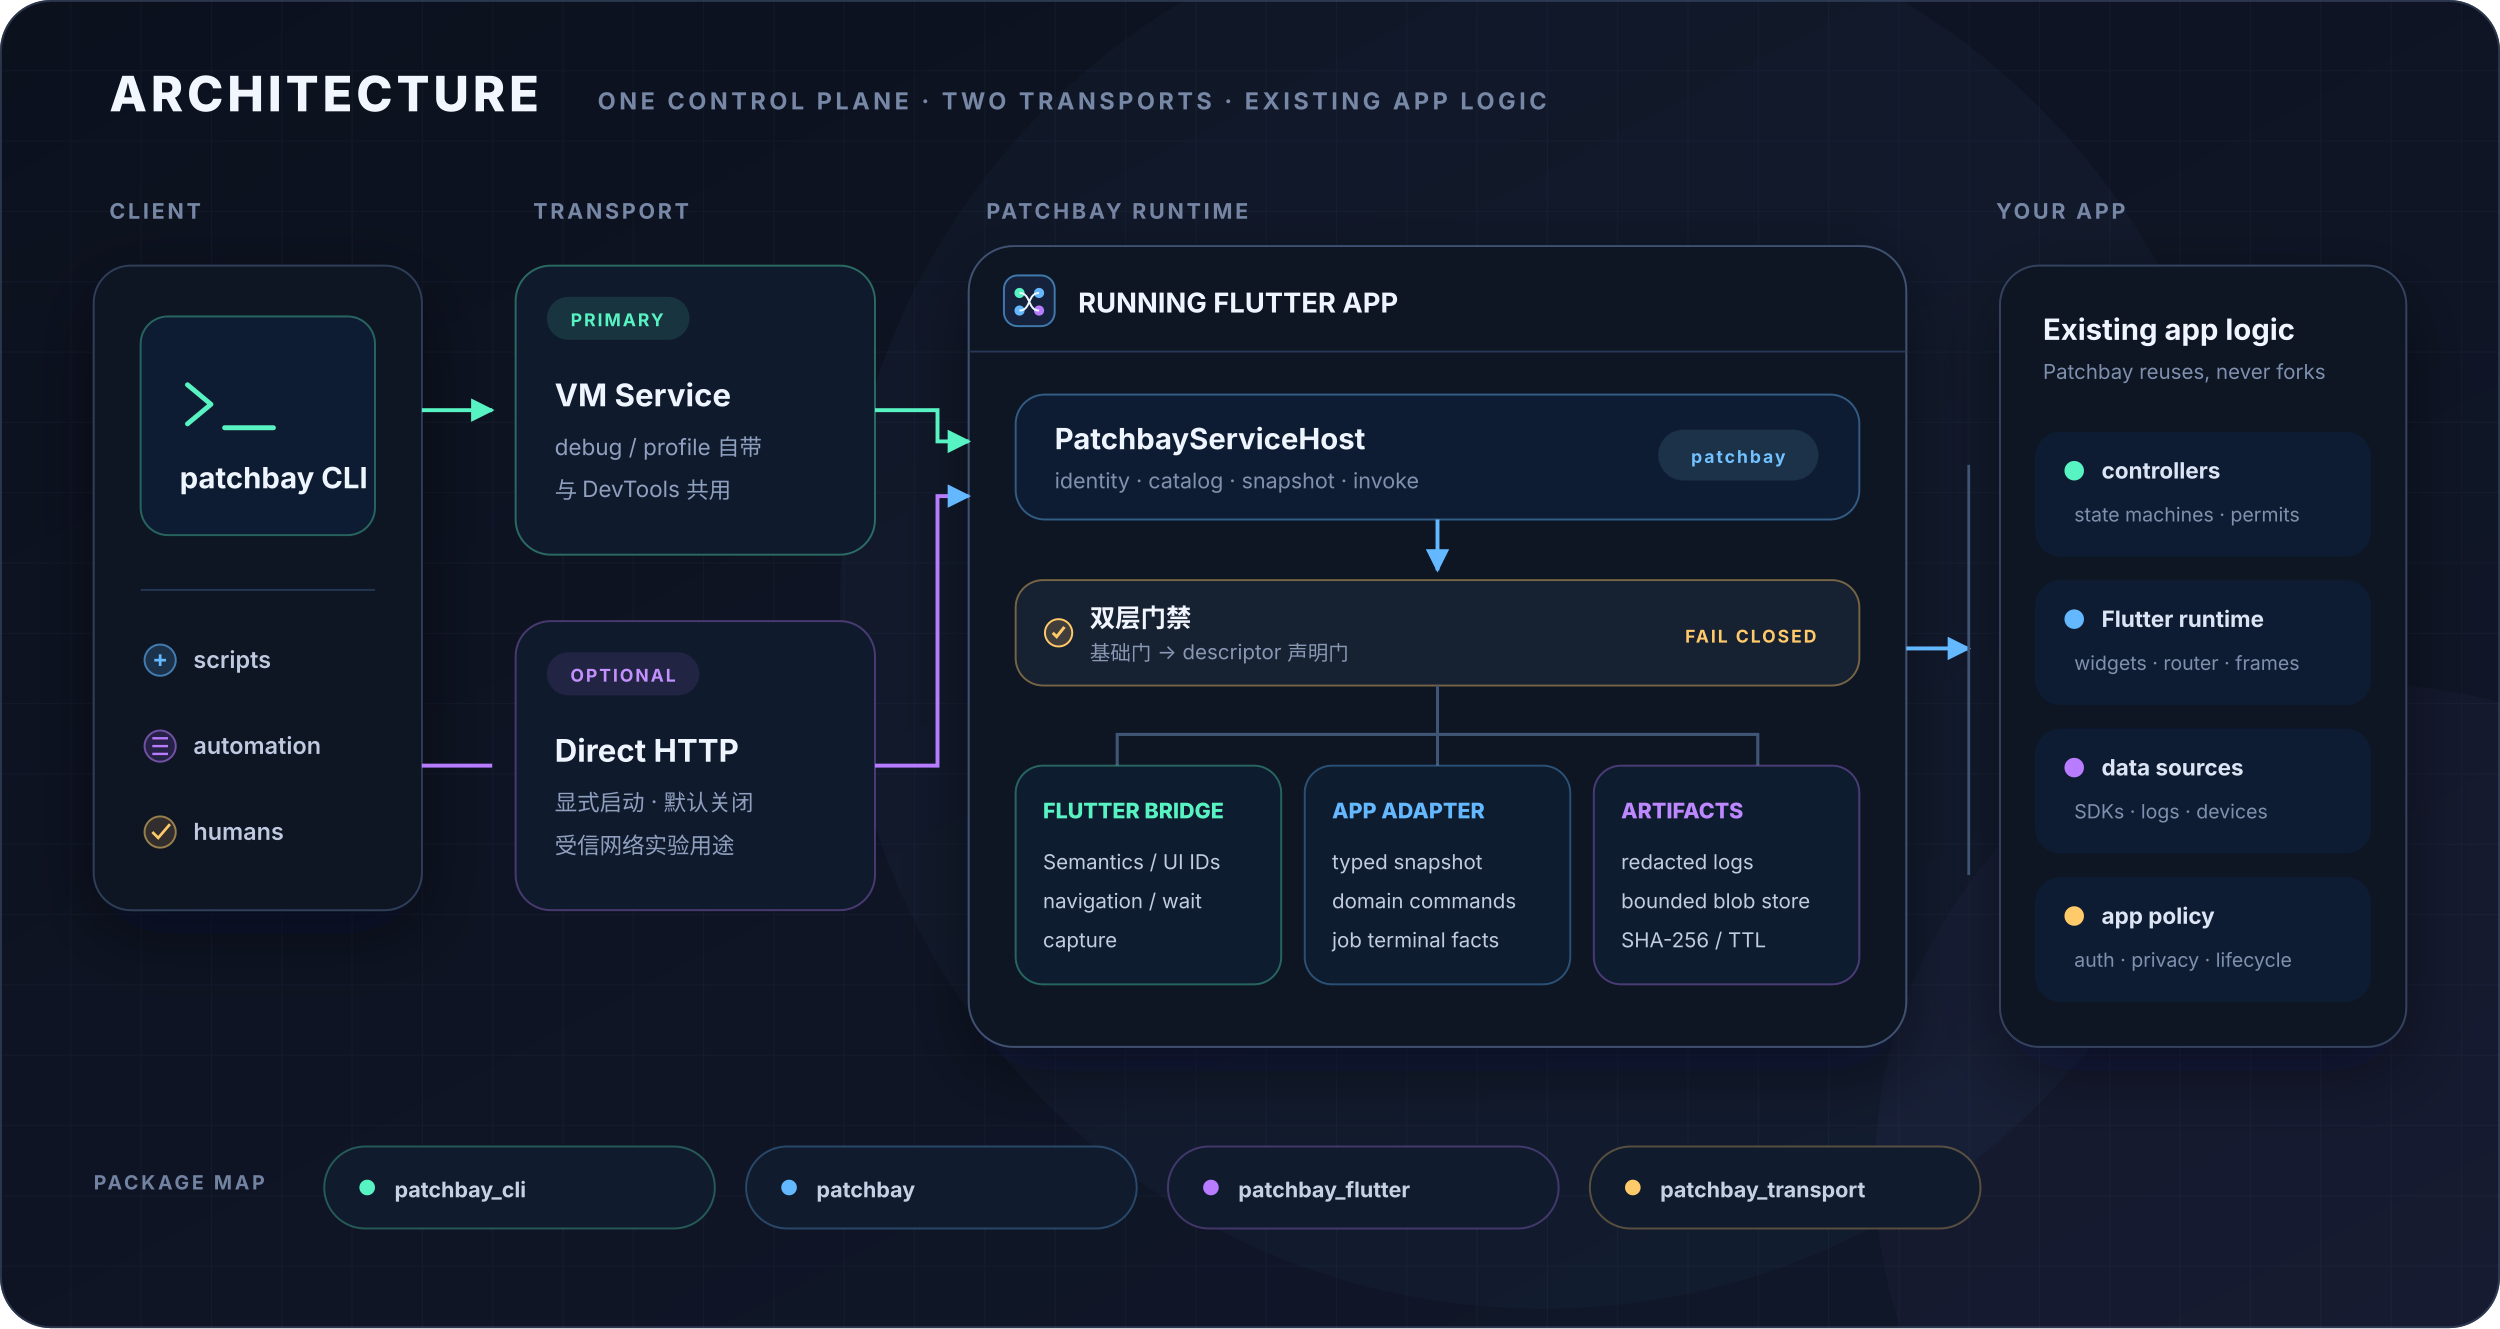
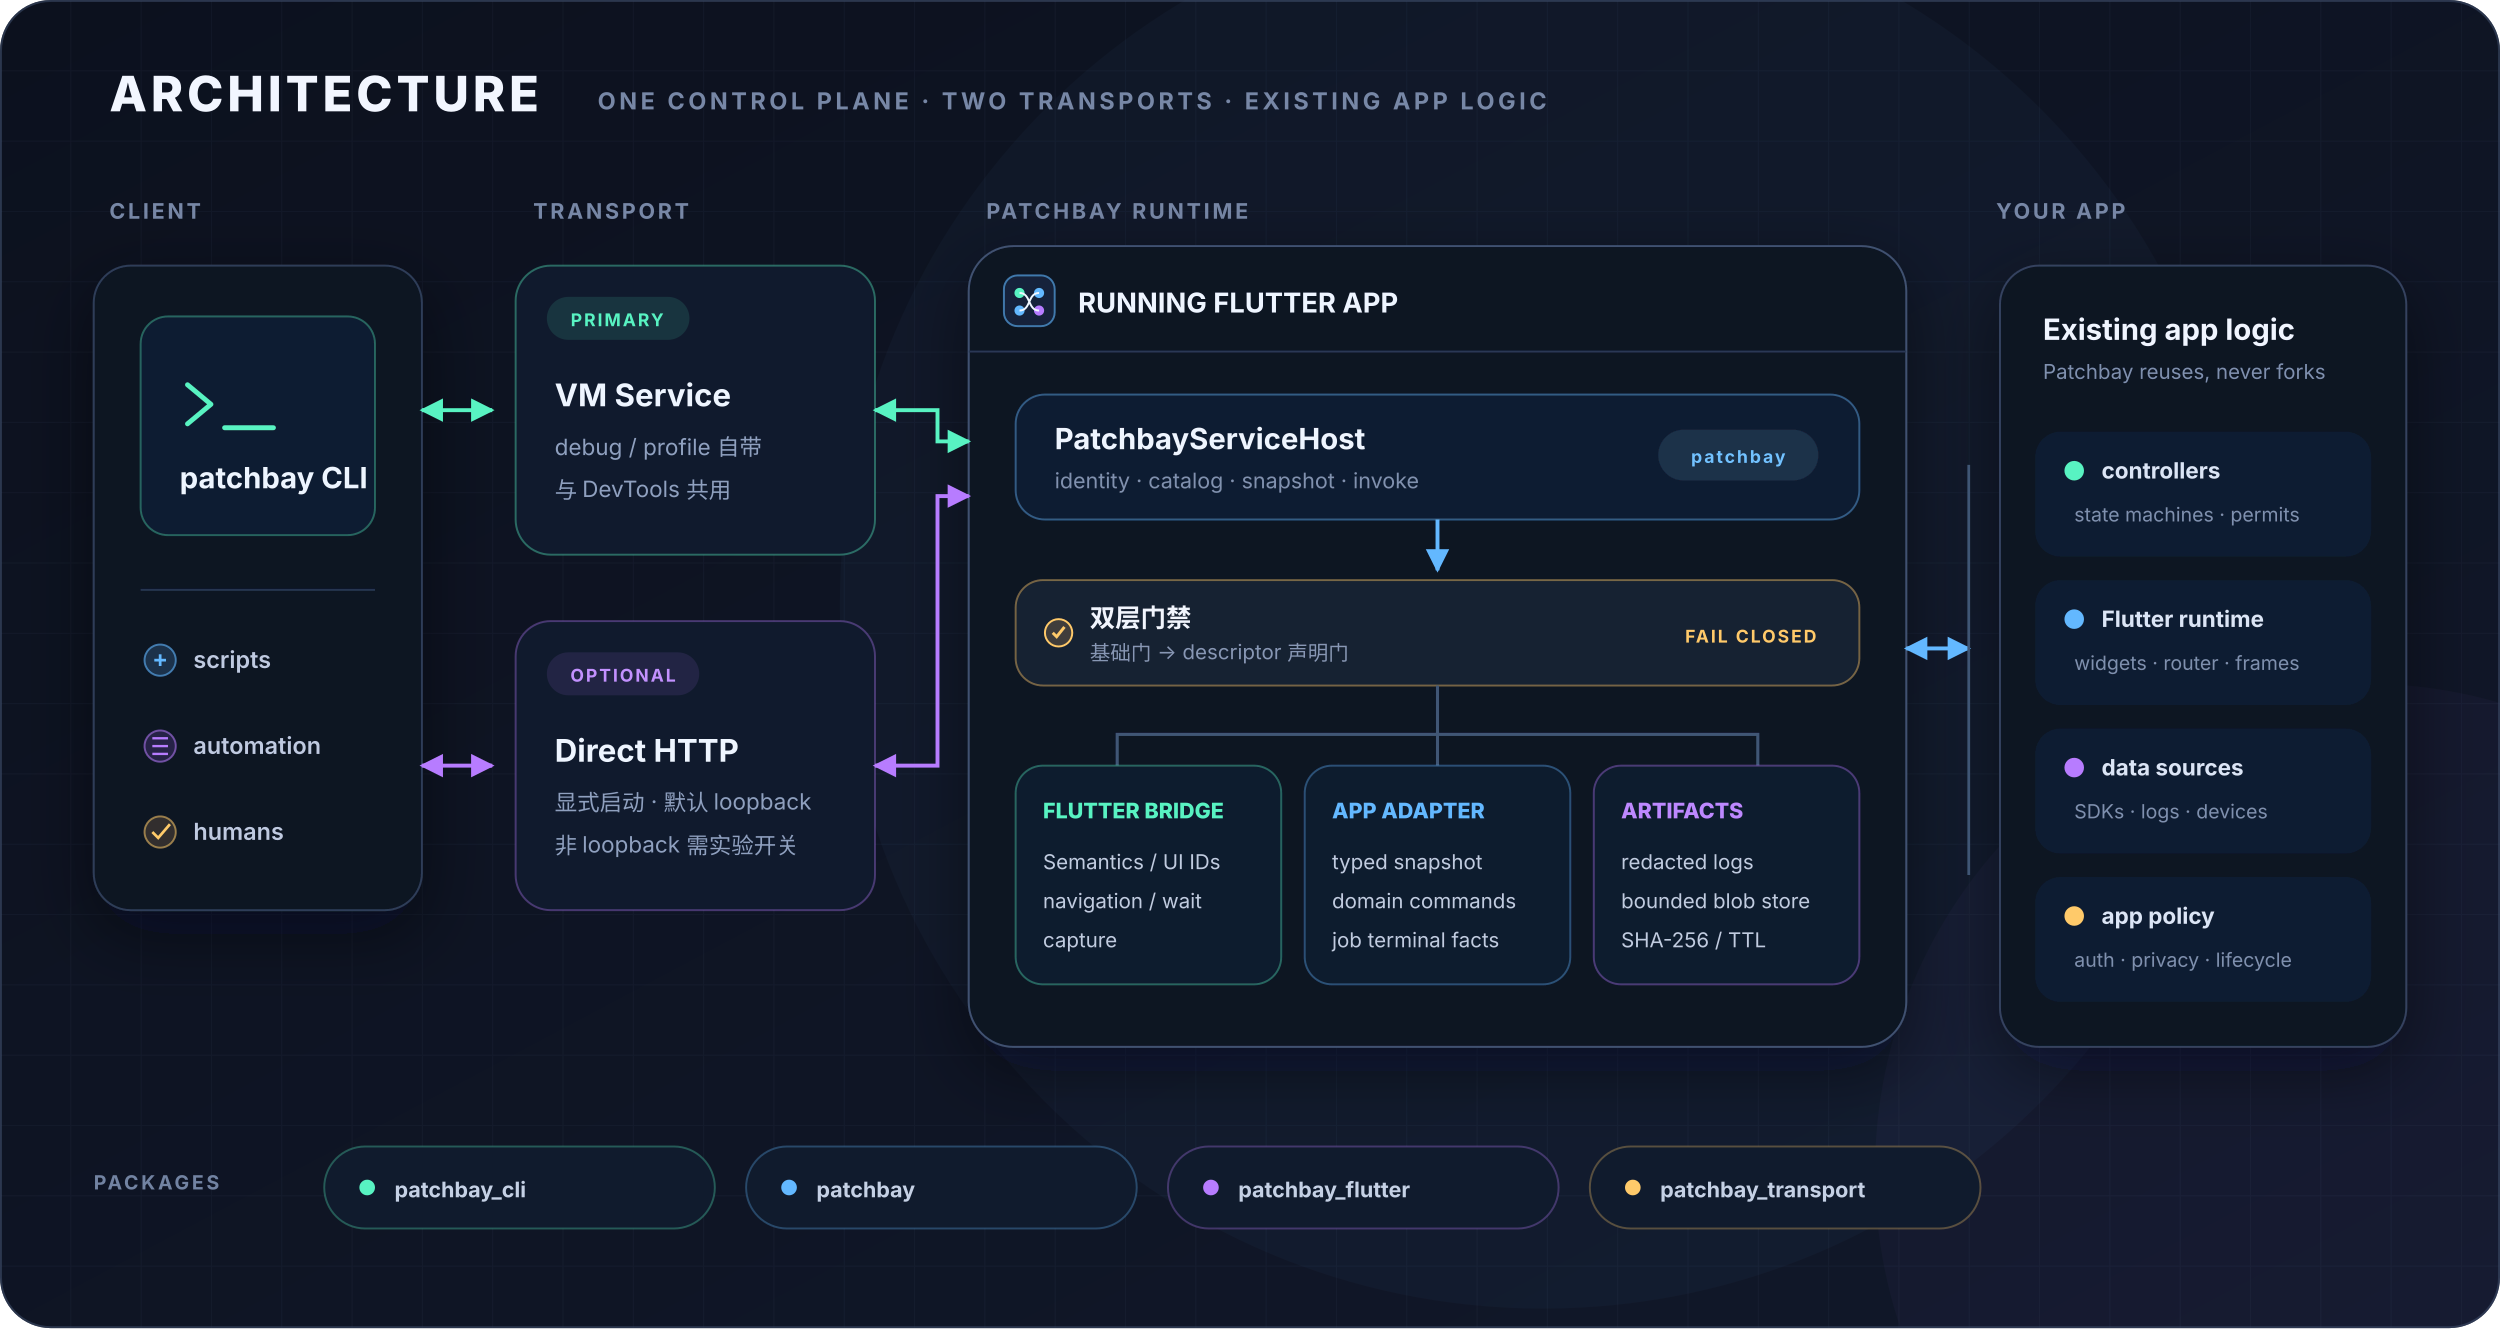
<svg xmlns="http://www.w3.org/2000/svg" width="1280" height="680" viewBox="0 0 1280 680" role="img" aria-labelledby="title desc">
  <defs>
    <linearGradient id="bg" x1="0" y1="0" x2="1" y2="1">
      <stop stop-color="#0c111e" />
      <stop offset="1" stop-color="#11182a" />
    </linearGradient>
    <linearGradient id="brand" x1="0" y1="0" x2="1" y2="0">
      <stop stop-color="#58f3c2" />
      <stop offset="0.52" stop-color="#63b8ff" />
      <stop offset="1" stop-color="#b77cff" />
    </linearGradient>
    <pattern id="grid" width="36" height="36" patternUnits="userSpaceOnUse">
      <path d="M36 0H0V36" fill="none" stroke="#99aac8" stroke-opacity="0.045" />
    </pattern>
    <filter id="shadow" x="-30%" y="-30%" width="160%" height="160%">
      <feDropShadow dx="0" dy="12" stdDeviation="18" flood-color="#000714" flood-opacity="0.45" />
    </filter>
    <marker id="arrowMint" viewBox="0 0 10 10" refX="9" refY="5" markerWidth="6" markerHeight="6" orient="auto-start-reverse">
      <path d="M0 0l10 5-10 5z" fill="#58f3c2" />
    </marker>
    <marker id="arrowBlue" viewBox="0 0 10 10" refX="9" refY="5" markerWidth="6" markerHeight="6" orient="auto-start-reverse">
      <path d="M0 0l10 5-10 5z" fill="#63b8ff" />
+     </marker>
+     <marker id="arrowViolet" viewBox="0 0 10 10" refX="9" refY="5" markerWidth="6" markerHeight="6" orient="auto-start-reverse">
+       <path d="M0 0l10 5-10 5z" fill="#b77cff" />
    </marker>
    <clipPath id="frame">
      <rect width="1280" height="680" rx="26" />
    </clipPath>
  </defs>
  <g clip-path="url(#frame)">
    <rect width="1280" height="680" fill="url(#bg)" />
    <rect width="1280" height="680" fill="url(#grid)" />
    <circle cx="790" cy="310" r="360" fill="#63b8ff" opacity="0.035" />
    <circle cx="1210" cy="600" r="250" fill="#b77cff" opacity="0.035" />
    <g font-family="Inter, ui-sans-serif, system-ui, -apple-system, BlinkMacSystemFont, 'Segoe UI', sans-serif">
      <text x="56" y="57" fill="#f2f6ff" font-size="25" font-weight="760" letter-spacing="2">ARCHITECTURE</text>
      <text x="306" y="56" fill="#7787a6" font-size="12" font-weight="650" letter-spacing="1.8">ONE CONTROL PLANE · TWO TRANSPORTS · EXISTING APP LOGIC</text>
      <g font-size="11" font-weight="700" letter-spacing="1.4" fill="#7787a6">
        <text x="56" y="112">CLIENT</text>
        <text x="273" y="112">TRANSPORT</text>
        <text x="505" y="112">PATCHBAY RUNTIME</text>
        <text x="1022" y="112">YOUR APP</text>
      </g>
      <g transform="translate(48 136)" filter="url(#shadow)">
        <rect width="168" height="330" rx="19" fill="#0c1423" stroke="#2f3d58" />
        <g transform="translate(24 26)">
          <rect width="120" height="112" rx="14" fill="#111d30" stroke="#58f3c2" stroke-opacity="0.35" />
          <path d="M24 35l12 10-12 10M43 57h25" fill="none" stroke="#58f3c2" stroke-width="2.5" stroke-linecap="round" stroke-linejoin="round" />
          <text x="20" y="88" fill="#edf5ff" font-size="15" font-weight="720">patchbay CLI</text>
        </g>
        <path d="M24 166H144" stroke="#263651" />
        <g transform="translate(24 192)">
          <circle cx="10" cy="10" r="8" fill="#63b8ff" fill-opacity="0.18" stroke="#63b8ff" stroke-opacity="0.6" />
          <path d="M7 10h6M10 7v6" stroke="#63b8ff" stroke-width="1.4" />
          <text x="27" y="14" fill="#bfcae0" font-size="12" font-weight="620">scripts</text>
          <circle cx="10" cy="54" r="8" fill="#b77cff" fill-opacity="0.16" stroke="#b77cff" stroke-opacity="0.55" />
          <path d="M6 54h8M6 50h8M6 58h8" stroke="#b77cff" stroke-width="1.2" />
          <text x="27" y="58" fill="#bfcae0" font-size="12" font-weight="620">automation</text>
          <circle cx="10" cy="98" r="8" fill="#ffca6a" fill-opacity="0.15" stroke="#ffca6a" stroke-opacity="0.55" />
          <path d="M6 98l3 3 6-7" fill="none" stroke="#ffca6a" stroke-width="1.4" />
          <text x="27" y="102" fill="#bfcae0" font-size="12" font-weight="620">humans</text>
        </g>
      </g>
      <g transform="translate(264 136)">
        <rect width="184" height="148" rx="18" fill="#101a2d" stroke="#58f3c2" stroke-opacity="0.38" />
        <rect x="16" y="16" width="73" height="22" rx="11" fill="#58f3c2" fill-opacity="0.12" />
        <text x="52" y="31" text-anchor="middle" fill="#58f3c2" font-size="9" font-weight="750" letter-spacing="1">PRIMARY</text>
        <text x="20" y="72" fill="#eef5ff" font-size="16" font-weight="720">VM Service</text>
        <text x="20" y="97" fill="#8fa0bf" font-size="11.5">debug / profile 自带</text>
        <text x="20" y="119" fill="#8fa0bf" font-size="11.5">与 DevTools 共用</text>
        <g transform="translate(0 182)">
          <rect width="184" height="148" rx="18" fill="#101a2d" stroke="#b77cff" stroke-opacity="0.34" />
          <rect x="16" y="16" width="78" height="22" rx="11" fill="#b77cff" fill-opacity="0.11" />
          <text x="55" y="31" text-anchor="middle" fill="#c391ff" font-size="9" font-weight="750" letter-spacing="1">OPTIONAL</text>
          <text x="20" y="72" fill="#eef5ff" font-size="16" font-weight="720">Direct HTTP</text>
-           <text x="20" y="97" fill="#8fa0bf" font-size="11.5">显式启动 · 默认关闭</text>
-           <text x="20" y="119" fill="#8fa0bf" font-size="11.5">受信网络实验用途</text>
+           <text x="20" y="97" fill="#8fa0bf" font-size="11.5">显式启动 · 默认 loopback</text>
+           <text x="20" y="119" fill="#8fa0bf" font-size="11.5">非 loopback 需实验开关</text>
        </g>
      </g>
      <g transform="translate(496 126)" filter="url(#shadow)">
        <rect width="480" height="410" rx="23" fill="#0b1323" stroke="#405170" />
        <path d="M0 54H480" stroke="#293954" />
        <g transform="translate(18 15)">
          <rect width="26" height="26" rx="7" fill="#12233a" stroke="#63b8ff" stroke-opacity="0.6" />
          <circle cx="8" cy="9" r="2.6" fill="#58f3c2" />
          <circle cx="18" cy="9" r="2.6" fill="#63b8ff" />
          <circle cx="8" cy="18" r="2.6" fill="#63b8ff" />
          <circle cx="18" cy="18" r="2.6" fill="#b77cff" />
          <path d="M8 9c6 0 4 9 10 9M18 9c-6 0-4 9-10 9" fill="none" stroke="#eff6ff" stroke-width="1" />
          <text x="38" y="19" fill="#eef5ff" font-size="14" font-weight="720">RUNNING FLUTTER APP</text>
        </g>
        <g transform="translate(24 76)">
          <rect width="432" height="64" rx="15" fill="#111d31" stroke="#63b8ff" stroke-opacity="0.42" />
          <text x="20" y="28" fill="#eef5ff" font-size="15" font-weight="720">PatchbayServiceHost</text>
          <text x="20" y="48" fill="#8091af" font-size="11">identity · catalog · snapshot · invoke</text>
          <rect x="329" y="18" width="82" height="26" rx="13" fill="#63b8ff" fill-opacity="0.12" />
          <text x="370" y="35" text-anchor="middle" fill="#72c2ff" font-size="9" font-weight="750" letter-spacing="1">patchbay</text>
        </g>
        <path d="M240 140V166" stroke="#63b8ff" stroke-width="2" marker-end="url(#arrowBlue)" />
        <g transform="translate(24 171)">
          <rect width="432" height="54" rx="14" fill="#172030" stroke="#ffca6a" stroke-opacity="0.42" />
          <circle cx="22" cy="27" r="7" fill="#ffca6a" fill-opacity="0.18" stroke="#ffca6a" />
          <path d="M19 27l2 2 4-5" fill="none" stroke="#ffca6a" stroke-width="1.5" />
          <text x="38" y="24" fill="#f1f5fd" font-size="13" font-weight="720">双层门禁</text>
          <text x="38" y="41" fill="#8797b4" font-size="10.5">基础门 → descriptor 声明门</text>
          <text x="410" y="32" text-anchor="end" fill="#ffca6a" font-size="9" font-weight="750" letter-spacing="1">FAIL CLOSED</text>
        </g>
        <path d="M240 225V250M240 250H76V266M240 250V266M240 250H404V266" fill="none" stroke="#405675" stroke-width="1.6" />
        <g transform="translate(24 266)">
          <g>
            <rect width="136" height="112" rx="14" fill="#101c2e" stroke="#58f3c2" stroke-opacity="0.36" />
            <text x="14" y="27" fill="#58f3c2" font-size="11" font-weight="760">FLUTTER BRIDGE</text>
            <text x="14" y="53" fill="#c0cce0" font-size="10.5">Semantics / UI IDs</text>
            <text x="14" y="73" fill="#c0cce0" font-size="10.5">navigation / wait</text>
            <text x="14" y="93" fill="#c0cce0" font-size="10.5">capture</text>
          </g>
          <g transform="translate(148)">
            <rect width="136" height="112" rx="14" fill="#101c2e" stroke="#63b8ff" stroke-opacity="0.36" />
            <text x="14" y="27" fill="#63b8ff" font-size="11" font-weight="760">APP ADAPTER</text>
            <text x="14" y="53" fill="#c0cce0" font-size="10.5">typed snapshot</text>
            <text x="14" y="73" fill="#c0cce0" font-size="10.5">domain commands</text>
            <text x="14" y="93" fill="#c0cce0" font-size="10.5">job terminal facts</text>
          </g>
          <g transform="translate(296)">
            <rect width="136" height="112" rx="14" fill="#101c2e" stroke="#b77cff" stroke-opacity="0.36" />
            <text x="14" y="27" fill="#bd88ff" font-size="11" font-weight="760">ARTIFACTS</text>
            <text x="14" y="53" fill="#c0cce0" font-size="10.5">redacted logs</text>
            <text x="14" y="73" fill="#c0cce0" font-size="10.5">bounded blob store</text>
            <text x="14" y="93" fill="#c0cce0" font-size="10.5">SHA-256 / TTL</text>
          </g>
        </g>
      </g>
      <g transform="translate(1024 136)" filter="url(#shadow)">
        <rect width="208" height="400" rx="20" fill="#0c1423" stroke="#34425e" />
        <text x="22" y="38" fill="#f0f5ff" font-size="15" font-weight="730">Existing app logic</text>
        <text x="22" y="58" fill="#7f90ae" font-size="10.5">Patchbay reuses, never forks</text>
        <g transform="translate(18 85)">
          <rect width="172" height="64" rx="13" fill="#111d30" />
          <circle cx="20" cy="20" r="5" fill="#58f3c2" />
          <text x="34" y="24" fill="#dbe5f6" font-size="11.5" font-weight="650">controllers</text>
          <text x="20" y="46" fill="#7e90af" font-size="10">state machines · permits</text>
          <rect y="76" width="172" height="64" rx="13" fill="#111d30" />
          <circle cx="20" cy="96" r="5" fill="#63b8ff" />
          <text x="34" y="100" fill="#dbe5f6" font-size="11.5" font-weight="650">Flutter runtime</text>
          <text x="20" y="122" fill="#7e90af" font-size="10">widgets · router · frames</text>
          <rect y="152" width="172" height="64" rx="13" fill="#111d30" />
          <circle cx="20" cy="172" r="5" fill="#b77cff" />
          <text x="34" y="176" fill="#dbe5f6" font-size="11.5" font-weight="650">data sources</text>
          <text x="20" y="198" fill="#7e90af" font-size="10">SDKs · logs · devices</text>
          <rect y="228" width="172" height="64" rx="13" fill="#111d30" />
          <circle cx="20" cy="248" r="5" fill="#ffca6a" />
          <text x="34" y="252" fill="#dbe5f6" font-size="11.5" font-weight="650">app policy</text>
          <text x="20" y="274" fill="#7e90af" font-size="10">auth · privacy · lifecycle</text>
        </g>
      </g>
-       <path d="M216 210H252" stroke="#58f3c2" stroke-width="2" marker-end="url(#arrowMint)" />
-       <path d="M216 392H252" stroke="#b77cff" stroke-width="2" />
-       <path d="M448 210H480V226H496" fill="none" stroke="#58f3c2" stroke-width="2" marker-end="url(#arrowMint)" />
-       <path d="M448 392H480V254H496" fill="none" stroke="#b77cff" stroke-width="2" marker-end="url(#arrowBlue)" />
-       <path d="M976 332H1008" stroke="#63b8ff" stroke-width="2" marker-end="url(#arrowBlue)" />
+       <path d="M216 210H252" stroke="#58f3c2" stroke-width="2" marker-start="url(#arrowMint)" marker-end="url(#arrowMint)" />
+       <path d="M216 392H252" stroke="#b77cff" stroke-width="2" marker-start="url(#arrowViolet)" marker-end="url(#arrowViolet)" />
+       <path d="M448 210H480V226H496" fill="none" stroke="#58f3c2" stroke-width="2" marker-start="url(#arrowMint)" marker-end="url(#arrowMint)" />
+       <path d="M448 392H480V254H496" fill="none" stroke="#b77cff" stroke-width="2" marker-start="url(#arrowViolet)" marker-end="url(#arrowViolet)" />
+       <path d="M976 332H1008" stroke="#63b8ff" stroke-width="2" marker-start="url(#arrowBlue)" marker-end="url(#arrowBlue)" />
      <path d="M1008 332V238M1008 332V448" fill="none" stroke="#405675" stroke-width="1.4" />
      <g transform="translate(48 587)">
-         <text y="22" fill="#7283a2" font-size="10" font-weight="700" letter-spacing="1.4">PACKAGE MAP</text>
+         <text y="22" fill="#7283a2" font-size="10" font-weight="700" letter-spacing="1.4">PACKAGES</text>
        <g transform="translate(118)">
          <rect width="200" height="42" rx="21" fill="#101b2d" stroke="#58f3c2" stroke-opacity="0.3" />
          <circle cx="22" cy="21" r="4" fill="#58f3c2" />
          <text x="36" y="26" fill="#c5d1e5" font-size="11" font-weight="700">patchbay_cli</text>
          <g transform="translate(216)">
            <rect width="200" height="42" rx="21" fill="#101b2d" stroke="#63b8ff" stroke-opacity="0.3" />
            <circle cx="22" cy="21" r="4" fill="#63b8ff" />
            <text x="36" y="26" fill="#c5d1e5" font-size="11" font-weight="700">patchbay</text>
          </g>
          <g transform="translate(432)">
            <rect width="200" height="42" rx="21" fill="#101b2d" stroke="#b77cff" stroke-opacity="0.3" />
            <circle cx="22" cy="21" r="4" fill="#b77cff" />
            <text x="36" y="26" fill="#c5d1e5" font-size="11" font-weight="700">patchbay_flutter</text>
          </g>
          <g transform="translate(648)">
            <rect width="200" height="42" rx="21" fill="#101b2d" stroke="#ffca6a" stroke-opacity="0.3" />
            <circle cx="22" cy="21" r="4" fill="#ffca6a" />
            <text x="36" y="26" fill="#c5d1e5" font-size="11" font-weight="700">patchbay_transport</text>
          </g>
        </g>
      </g>
    </g>
  </g>
  <rect x="0.5" y="0.5" width="1279" height="679" rx="25.5" fill="none" stroke="#3d4b67" stroke-opacity="0.6" />
</svg>
